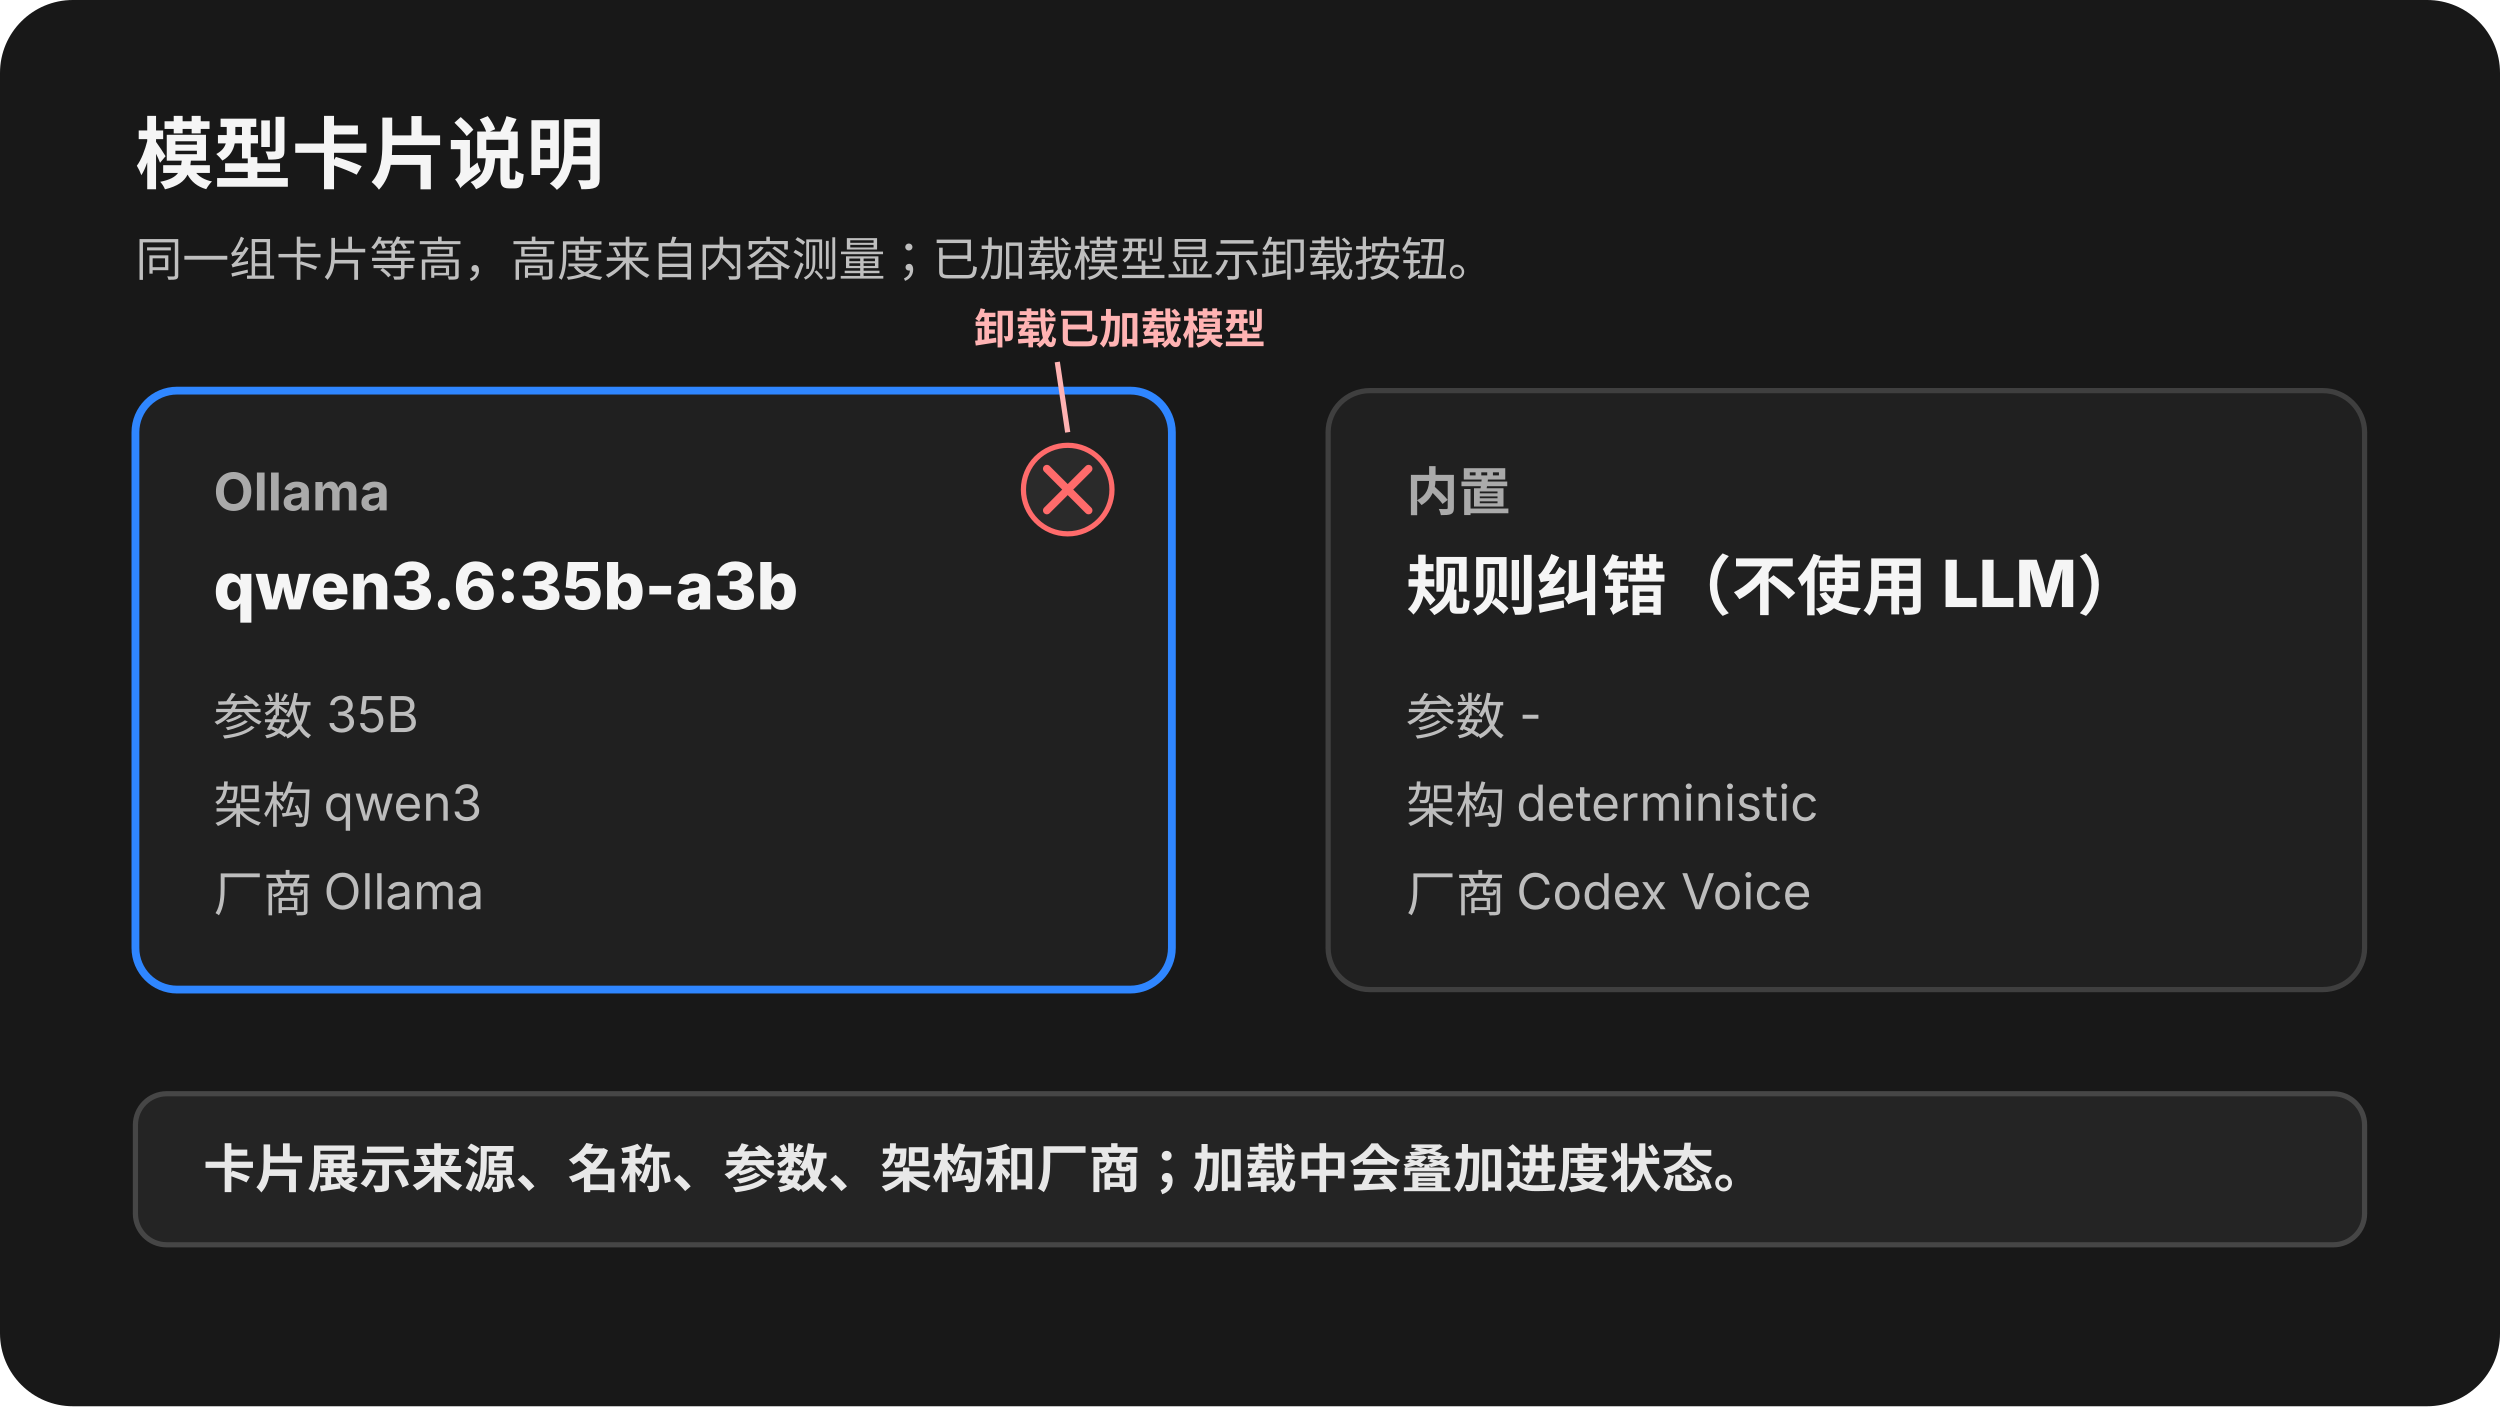
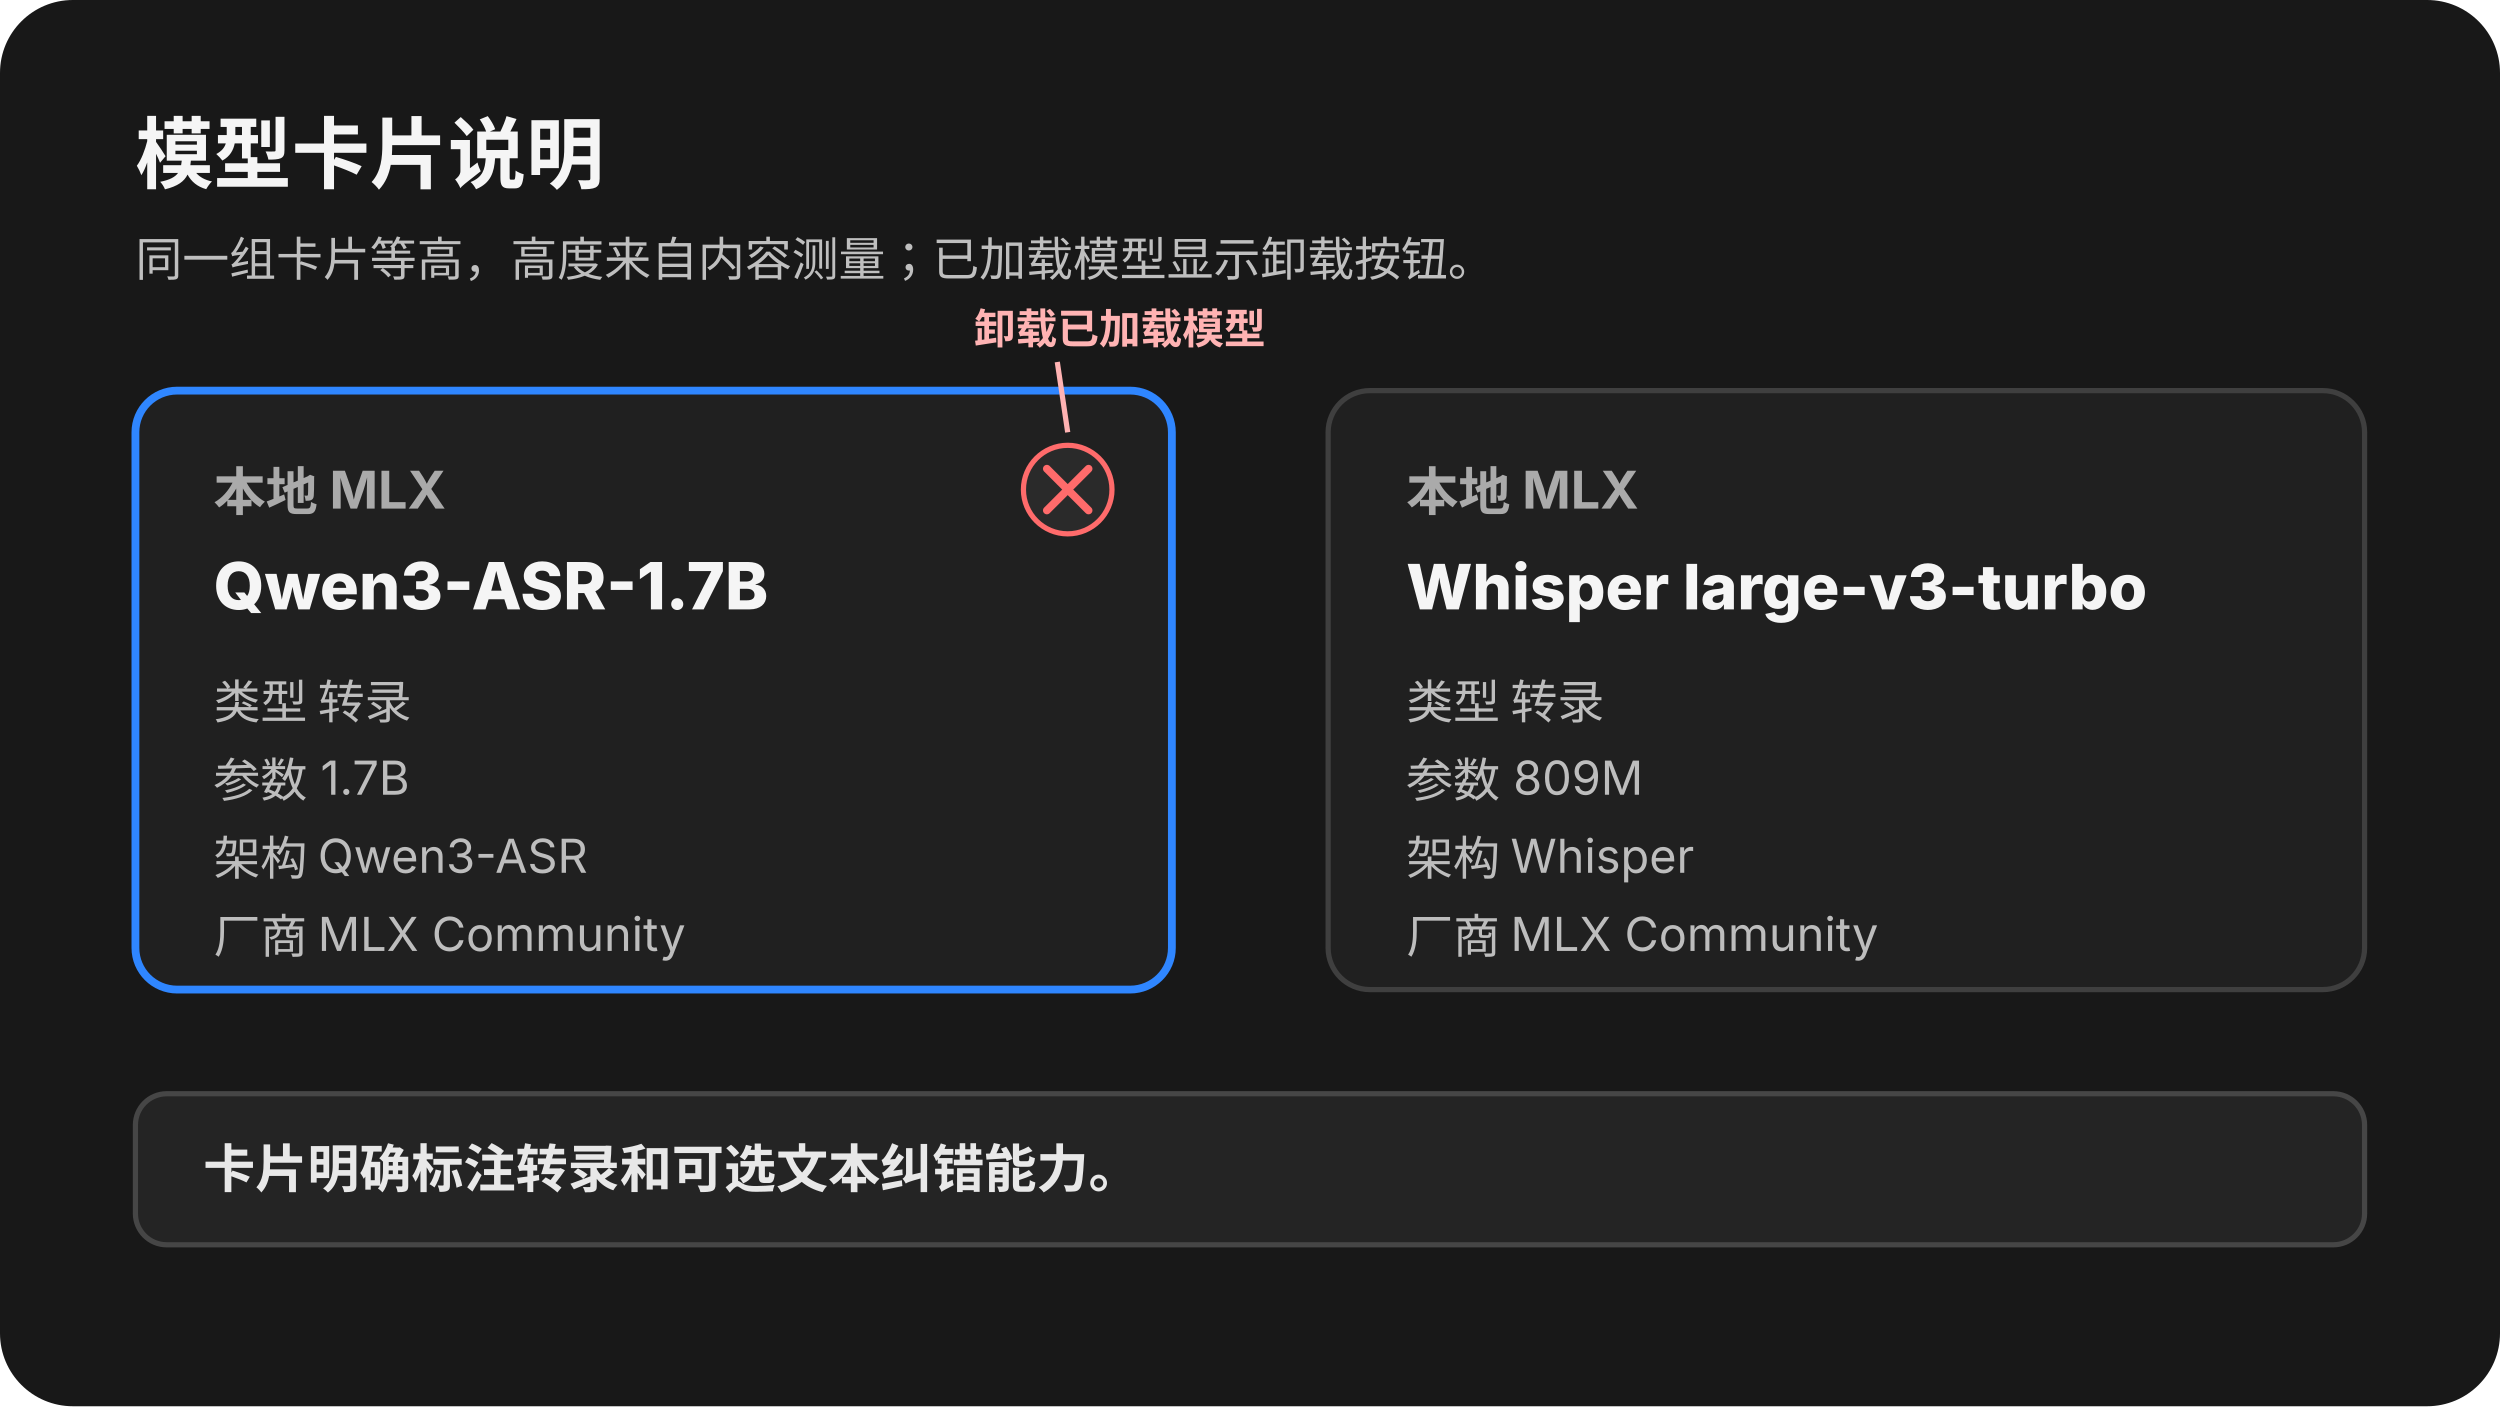
<svg xmlns="http://www.w3.org/2000/svg" width="960" height="540" viewBox="0 0 960 540" role="img" aria-labelledby="title desc">
  <rect width="960" height="540" rx="28" fill="#181818" />
  <text x="52" y="70" fill="#f5f5f5" font-family="-apple-system,BlinkMacSystemFont,Segoe UI,sans-serif" font-size="30" font-weight="800">模型卡片说明</text>
  <text x="52" y="106" fill="#bfbfbf" font-family="-apple-system,BlinkMacSystemFont,Segoe UI,sans-serif" font-size="18">同一组卡片等高，高度来自内容测量；已加载模型显示卸载按钮。</text>
  <rect x="52" y="150" width="398" height="230" rx="16" fill="#202020" stroke="#2f86ff" stroke-width="3" />
-   <text x="82" y="196" fill="#aaaaaa" font-family="-apple-system,BlinkMacSystemFont,Segoe UI,sans-serif" font-size="20" font-weight="700">Ollama</text>
-   <text x="82" y="234" fill="#f5f5f5" font-family="-apple-system,BlinkMacSystemFont,Segoe UI,sans-serif" font-size="25" font-weight="800">qwen3.6:35b-a3b</text>
-   <text x="82" y="282" fill="#bdbdbd" font-family="-apple-system,BlinkMacSystemFont,Segoe UI,sans-serif" font-size="19">参数    35B</text>
-   <text x="82" y="316" fill="#bdbdbd" font-family="-apple-system,BlinkMacSystemFont,Segoe UI,sans-serif" font-size="19">架构    qwen3</text>
-   <text x="82" y="350" fill="#bdbdbd" font-family="-apple-system,BlinkMacSystemFont,Segoe UI,sans-serif" font-size="19">厂商    Ollama</text>
+   <text x="82" y="196" fill="#aaaaaa" font-family="-apple-system,BlinkMacSystemFont,Segoe UI,sans-serif" font-size="20" font-weight="700">本地 MLX</text>
+   <text x="82" y="234" fill="#f5f5f5" font-family="-apple-system,BlinkMacSystemFont,Segoe UI,sans-serif" font-size="25" font-weight="800">Qwen3-ASR-1.7B</text>
+   <text x="82" y="276" fill="#bdbdbd" font-family="-apple-system,BlinkMacSystemFont,Segoe UI,sans-serif" font-size="18">类型    转录</text>
+   <text x="82" y="306" fill="#bdbdbd" font-family="-apple-system,BlinkMacSystemFont,Segoe UI,sans-serif" font-size="18">参数    1.7B</text>
+   <text x="82" y="336" fill="#bdbdbd" font-family="-apple-system,BlinkMacSystemFont,Segoe UI,sans-serif" font-size="18">架构    Qwen3-ASR</text>
+   <text x="82" y="366" fill="#bdbdbd" font-family="-apple-system,BlinkMacSystemFont,Segoe UI,sans-serif" font-size="18">厂商    MLX Community</text>
  <circle cx="410" cy="188" r="17" fill="#2a2a2a" stroke="#ff6b6b" stroke-width="2" />
  <path d="M402 180 L418 196 M418 180 L402 196" stroke="#ff6b6b" stroke-width="3" stroke-linecap="round" />
  <text x="374" y="132" fill="#ffb3b3" font-family="-apple-system,BlinkMacSystemFont,Segoe UI,sans-serif" font-size="16" font-weight="700">卸载已加载模型</text>
  <path d="M406 139 L410 166" stroke="#ffb3b3" stroke-width="2" />
  <rect x="510" y="150" width="398" height="230" rx="16" fill="#202020" stroke="#3f3f3f" stroke-width="2" />
-   <text x="540" y="196" fill="#aaaaaa" font-family="-apple-system,BlinkMacSystemFont,Segoe UI,sans-serif" font-size="20" font-weight="700">内置</text>
-   <text x="540" y="234" fill="#f5f5f5" font-family="-apple-system,BlinkMacSystemFont,Segoe UI,sans-serif" font-size="25" font-weight="800">规则纠错（不使用 LLM）</text>
-   <text x="540" y="282" fill="#bdbdbd" font-family="-apple-system,BlinkMacSystemFont,Segoe UI,sans-serif" font-size="19">参数    -</text>
-   <text x="540" y="316" fill="#bdbdbd" font-family="-apple-system,BlinkMacSystemFont,Segoe UI,sans-serif" font-size="19">架构    deterministic</text>
-   <text x="540" y="350" fill="#bdbdbd" font-family="-apple-system,BlinkMacSystemFont,Segoe UI,sans-serif" font-size="19">厂商    Codex Voice</text>
+   <text x="540" y="196" fill="#aaaaaa" font-family="-apple-system,BlinkMacSystemFont,Segoe UI,sans-serif" font-size="20" font-weight="700">本地 MLX</text>
+   <text x="540" y="234" fill="#f5f5f5" font-family="-apple-system,BlinkMacSystemFont,Segoe UI,sans-serif" font-size="24" font-weight="800">Whisper large-v3-turbo</text>
+   <text x="540" y="276" fill="#bdbdbd" font-family="-apple-system,BlinkMacSystemFont,Segoe UI,sans-serif" font-size="18">类型    转录</text>
+   <text x="540" y="306" fill="#bdbdbd" font-family="-apple-system,BlinkMacSystemFont,Segoe UI,sans-serif" font-size="18">参数    809M</text>
+   <text x="540" y="336" fill="#bdbdbd" font-family="-apple-system,BlinkMacSystemFont,Segoe UI,sans-serif" font-size="18">架构    Whisper</text>
+   <text x="540" y="366" fill="#bdbdbd" font-family="-apple-system,BlinkMacSystemFont,Segoe UI,sans-serif" font-size="18">厂商    MLX Community</text>
  <rect x="52" y="420" width="856" height="58" rx="12" fill="#242424" stroke="#464646" stroke-width="2" />
-   <text x="78" y="456" fill="#e8e8e8" font-family="-apple-system,BlinkMacSystemFont,Segoe UI,sans-serif" font-size="20" font-weight="700">卡片展示来源、名称、参数、架构和厂商；加载中会叠加进度状态。</text>
+   <text x="78" y="456" fill="#e8e8e8" font-family="-apple-system,BlinkMacSystemFont,Segoe UI,sans-serif" font-size="20" font-weight="700">卡片明确标注转录和可选文本纠错能力。</text>
</svg>
